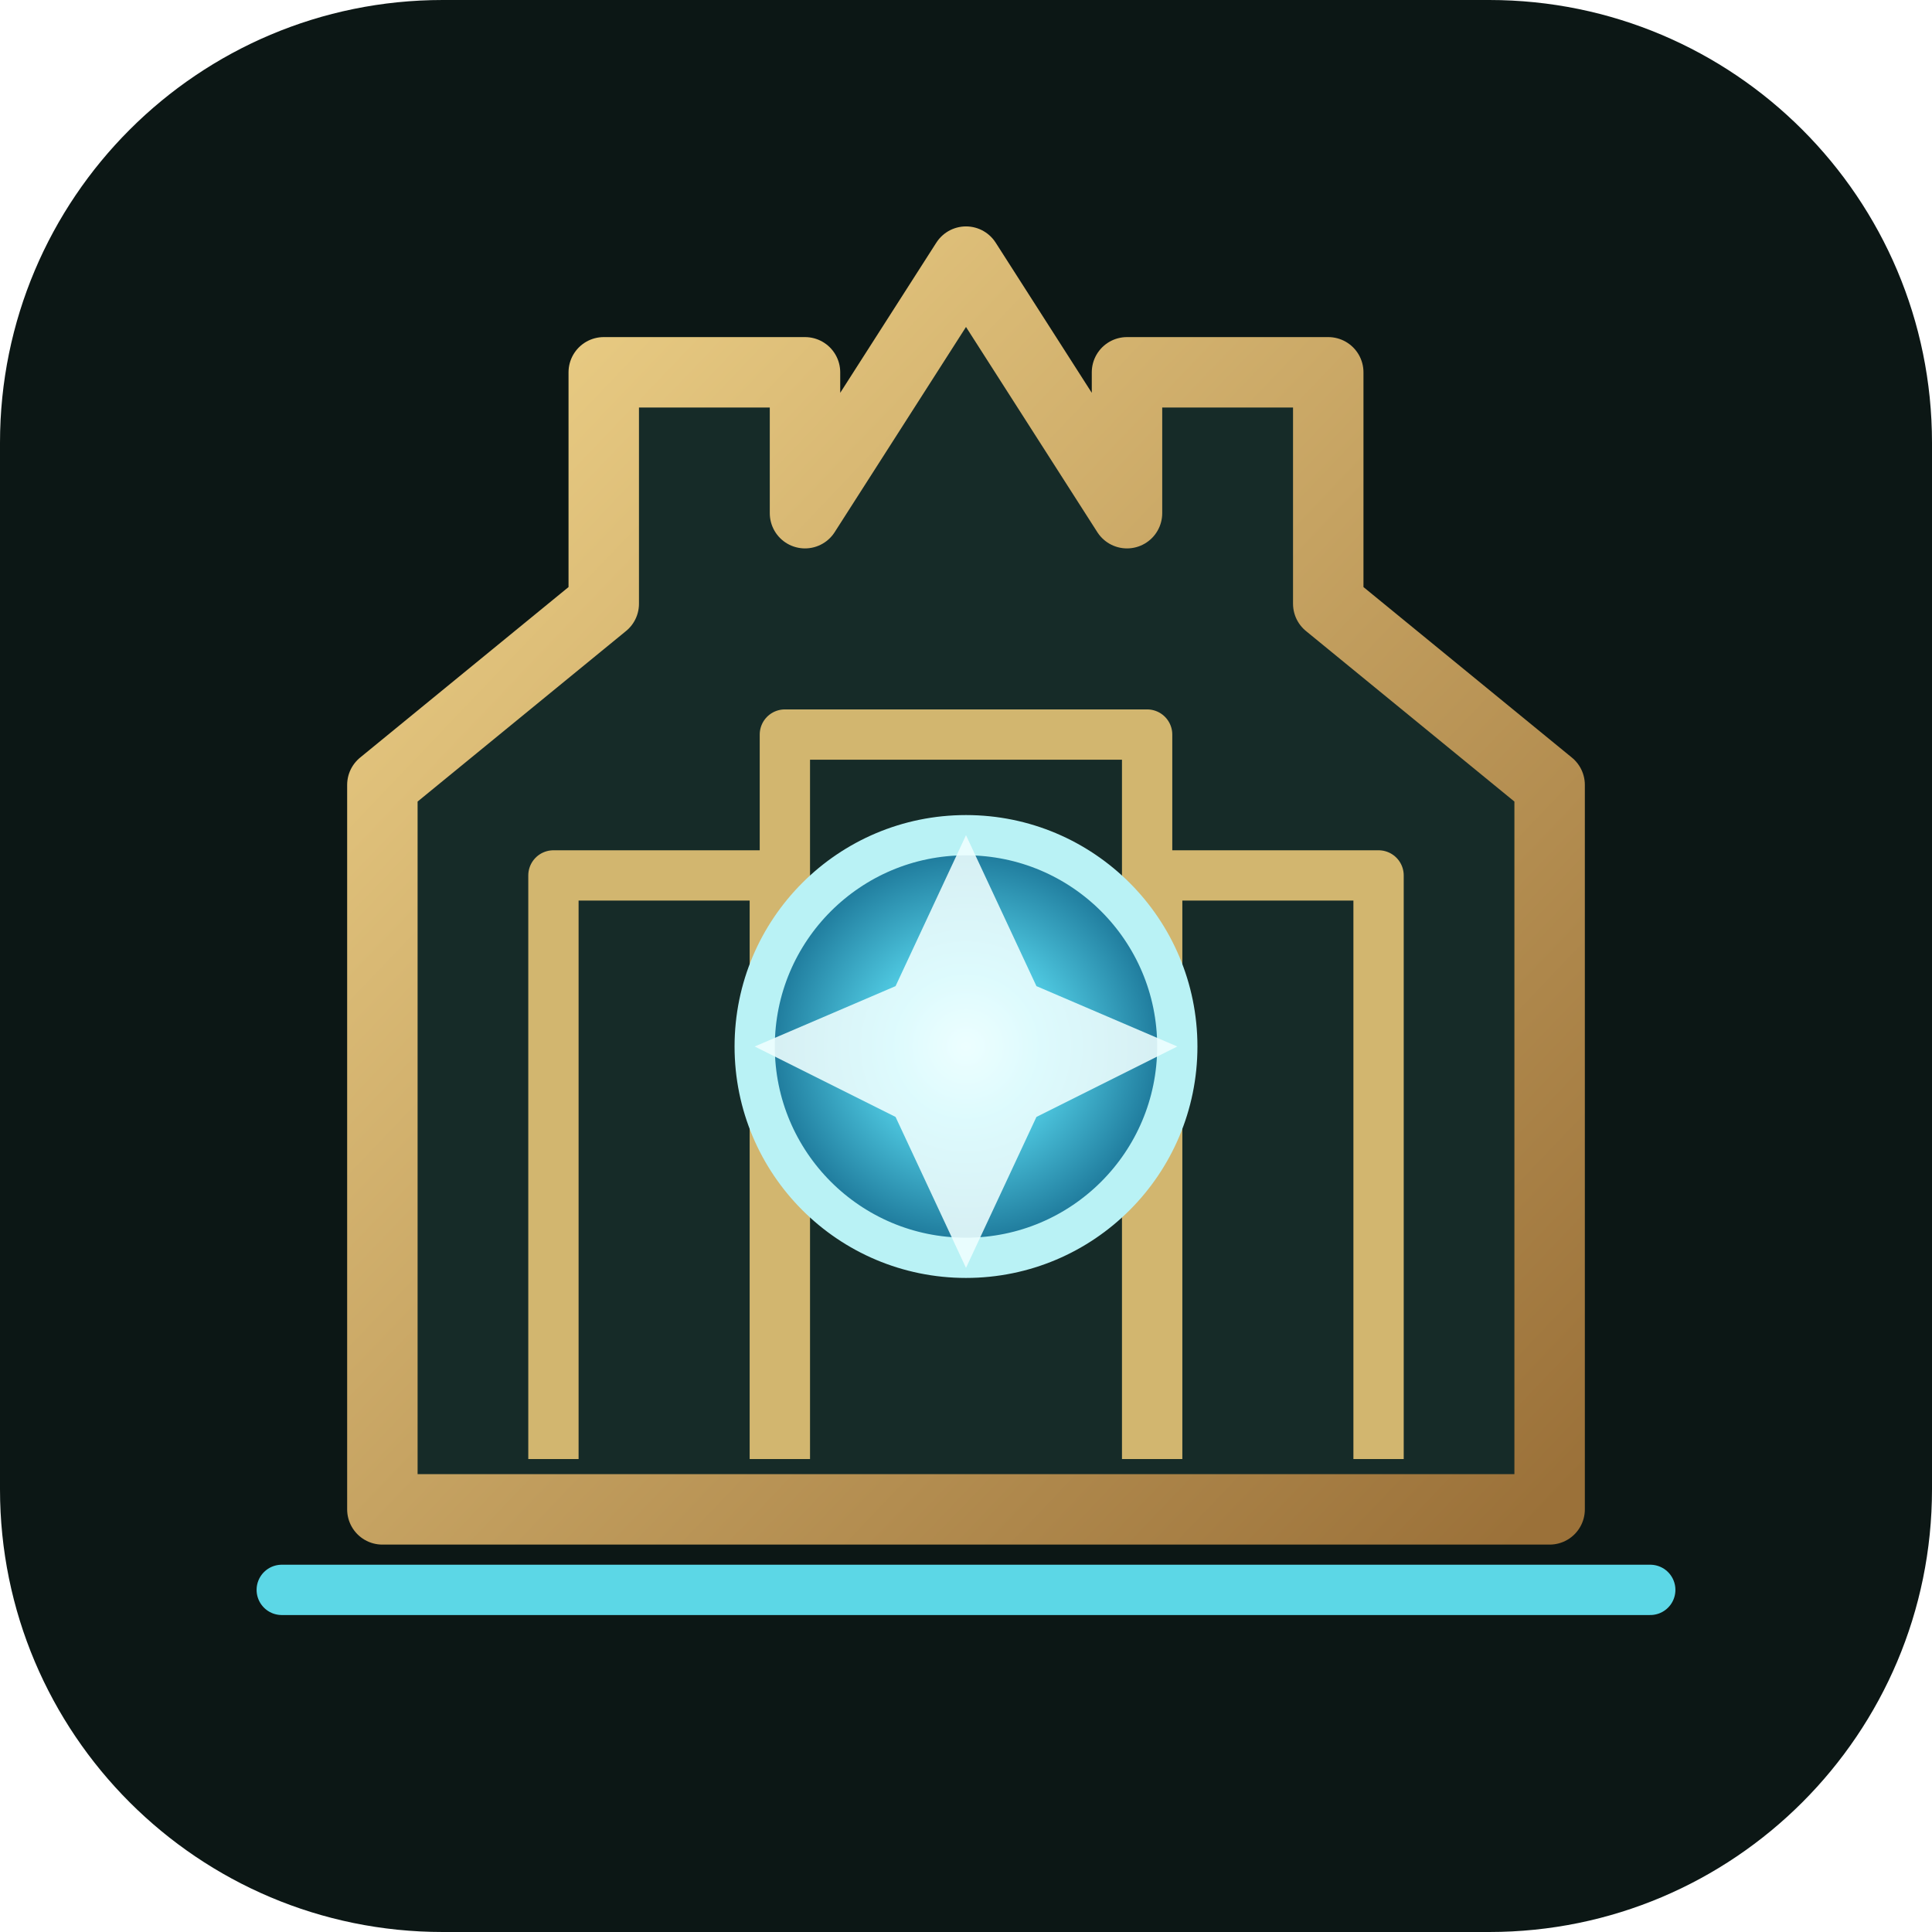
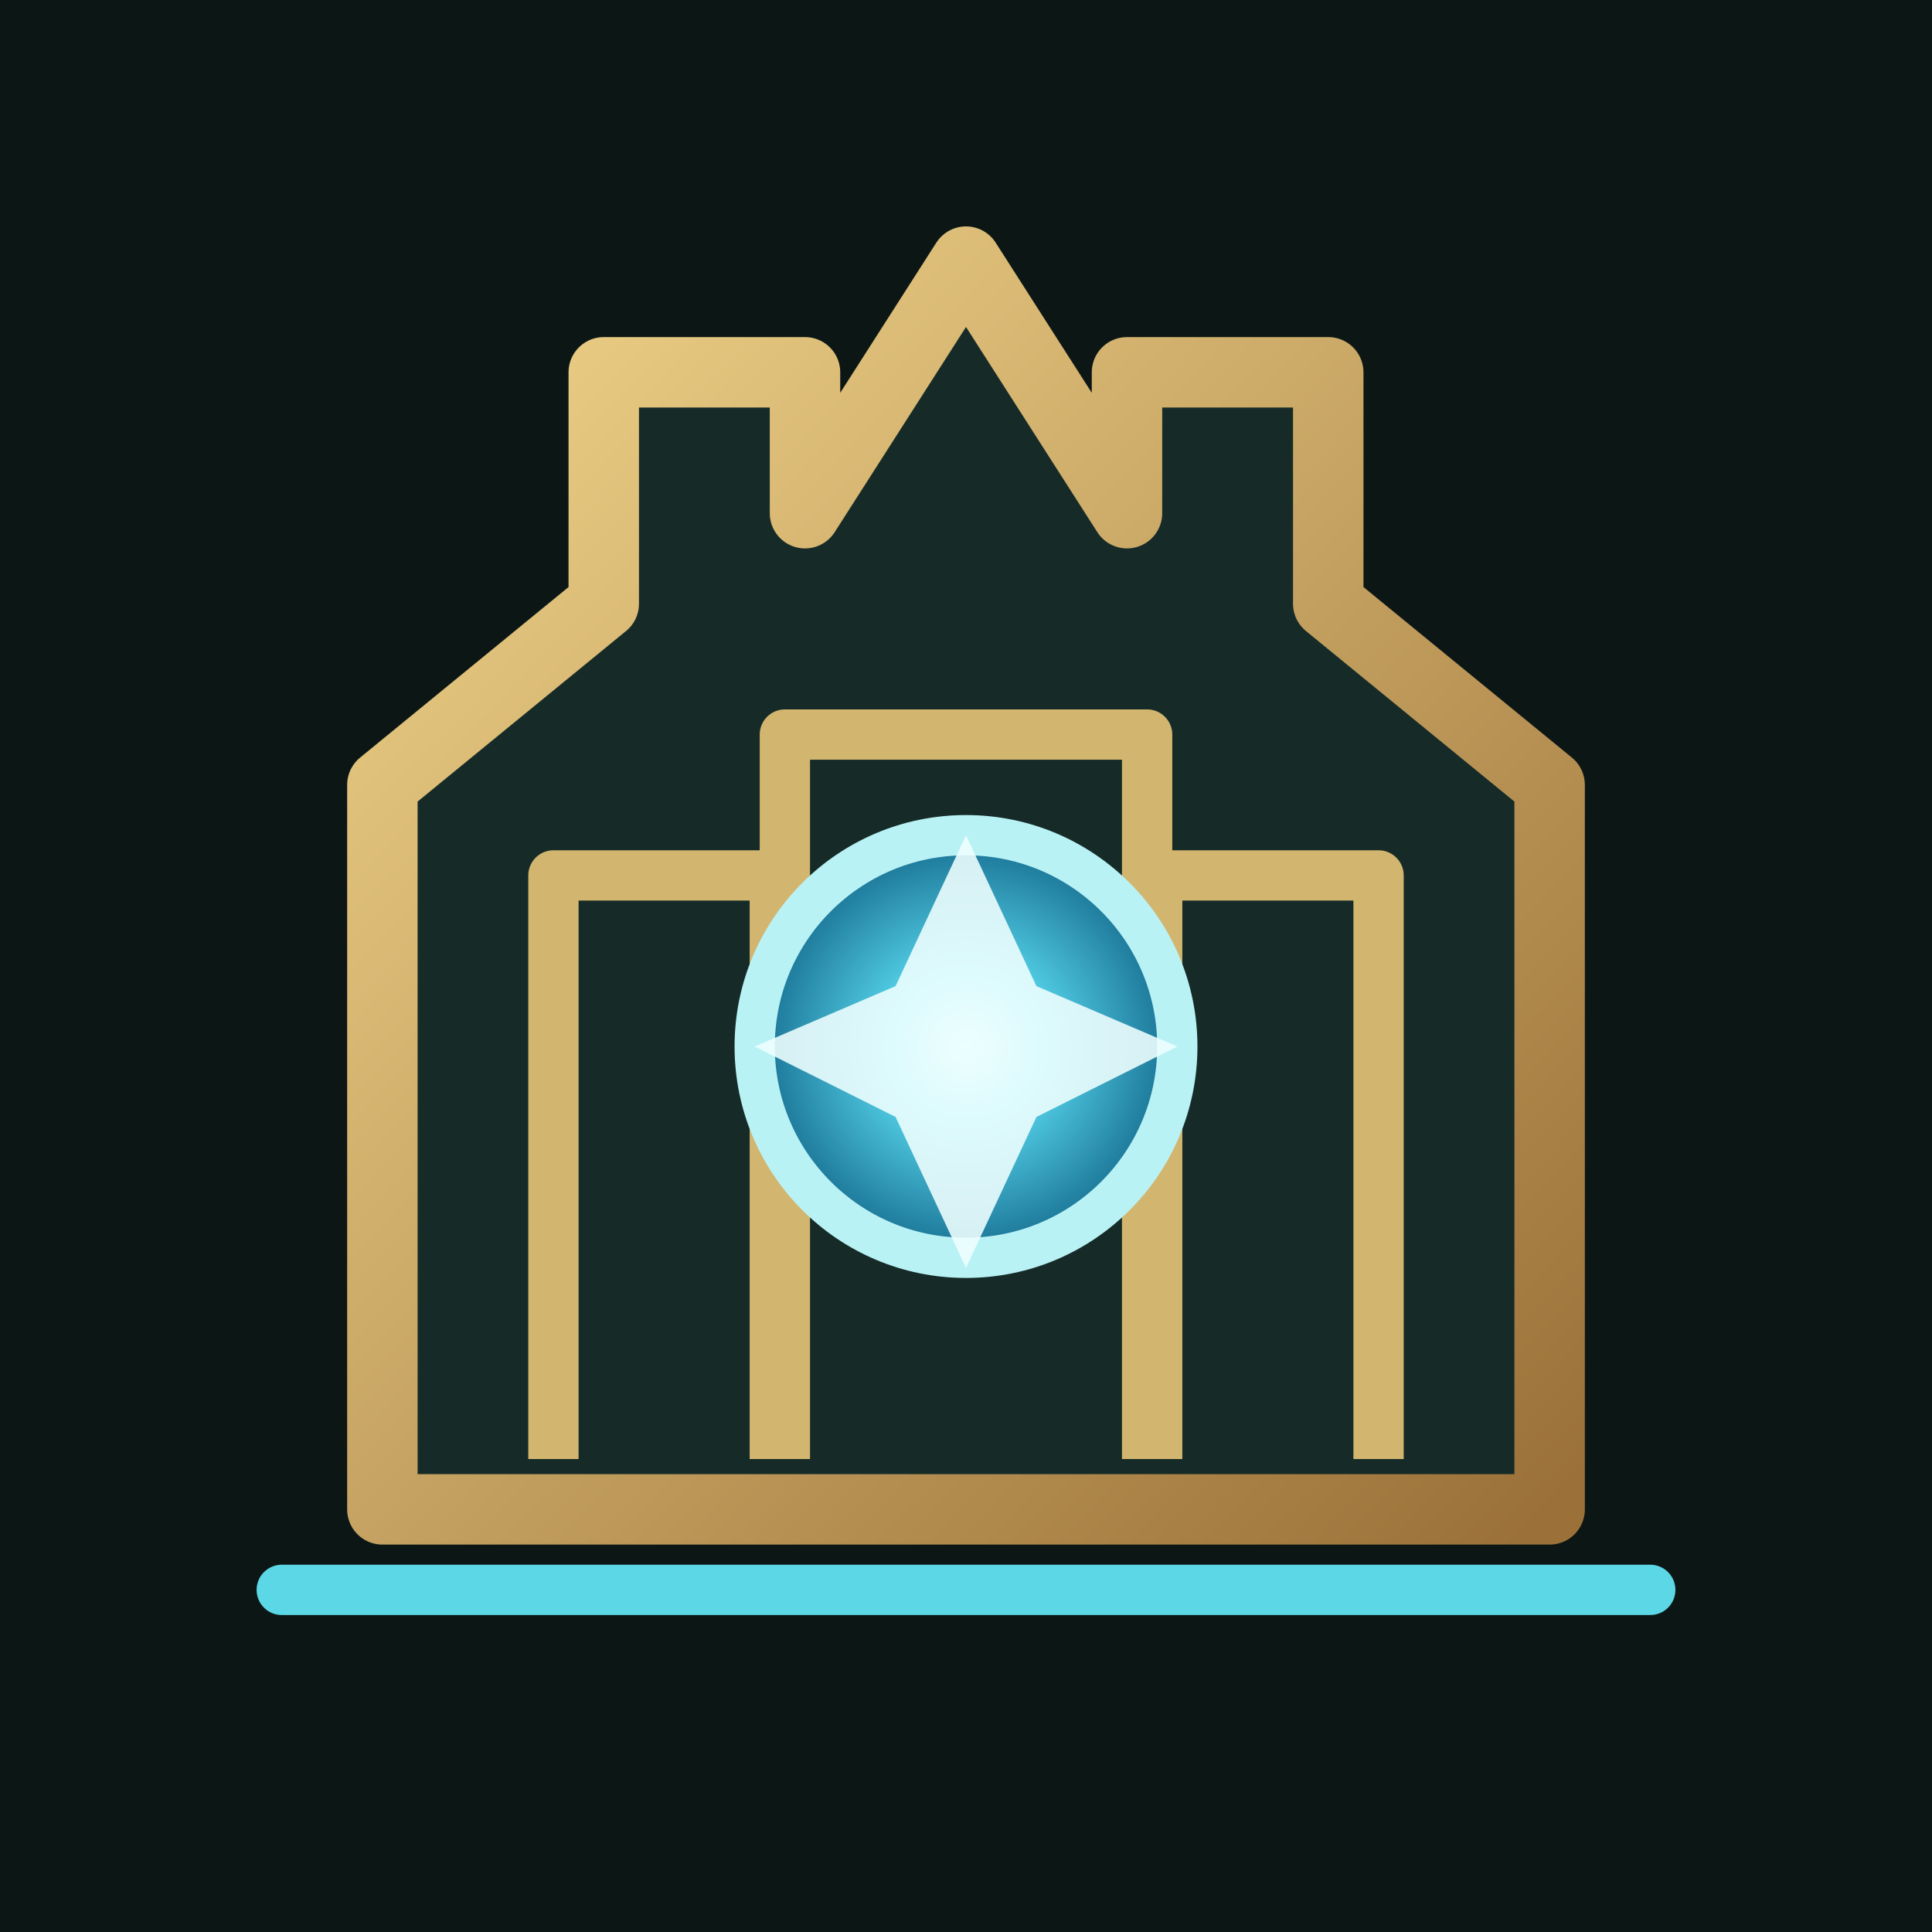
- <svg xmlns="http://www.w3.org/2000/svg" viewBox="0 0 192 192">
+ <svg xmlns="http://www.w3.org/2000/svg" width="100%" height="100%" viewBox="0 0 192 192">
  <defs>
    <linearGradient id="stone" x1="0" y1="0" x2="1" y2="1">
      <stop stop-color="#f1d58b" />
      <stop offset="1" stop-color="#9b7139" />
    </linearGradient>
    <radialGradient id="core">
      <stop stop-color="#d9fbff" />
      <stop offset=".34" stop-color="#59d9ef" />
      <stop offset="1" stop-color="#176e91" />
    </radialGradient>
  </defs>
-   <rect width="192" height="192" rx="44" fill="#0c1715" />
+   <rect width="192" height="192" fill="#0c1715" />
  <path d="M38 150V78l22-18v-23h20v14l16-25 16 25V37h20v23l22 18v72H38Z" fill="#162b28" stroke="url(#stone)" stroke-width="7" stroke-linejoin="round" />
  <path d="M55 145V87h22v58m38 0V87h22v58M78 145V73h36v72" fill="none" stroke="#d2b66f" stroke-width="5" stroke-linejoin="round" />
  <circle cx="96" cy="104" r="21" fill="url(#core)" stroke="#b9f2f5" stroke-width="4" />
  <path d="m96 83 7 15 14 6-14 7-7 15-7-15-14-7 14-6 7-15Z" fill="#efffff" opacity=".88" />
  <path d="M28 158h136" stroke="#5cd7e6" stroke-width="5" stroke-linecap="round" />
</svg>
